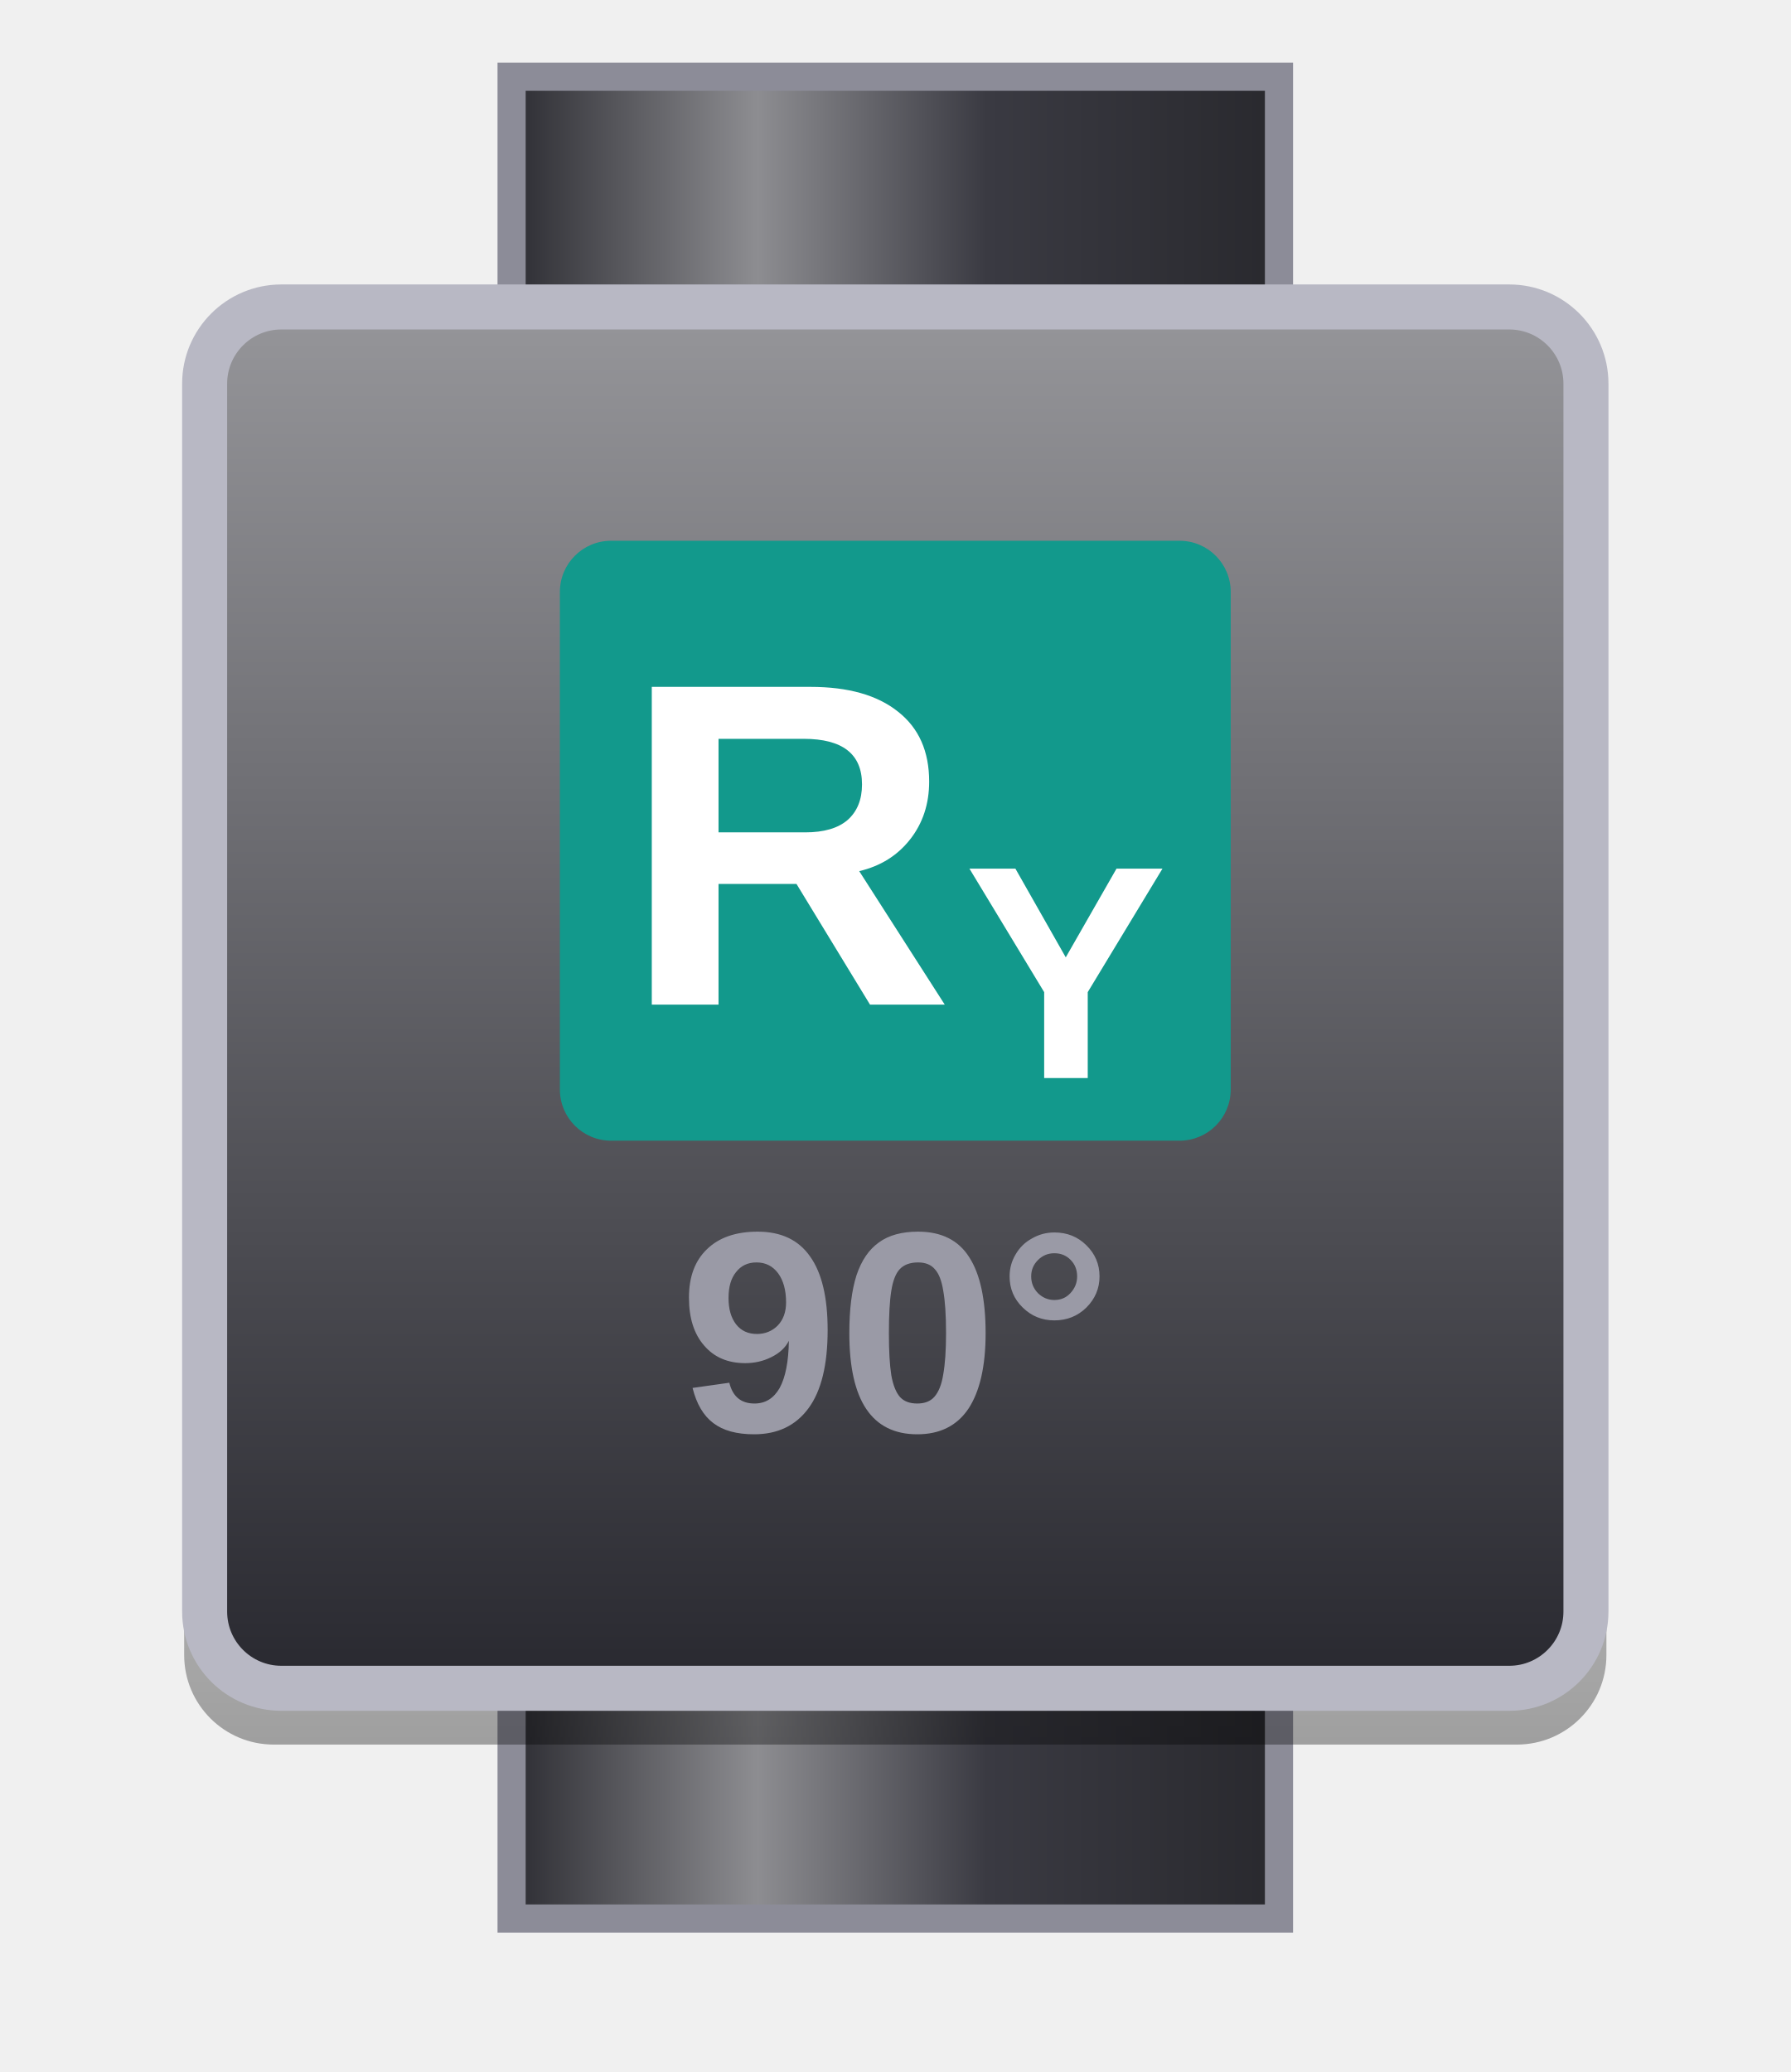
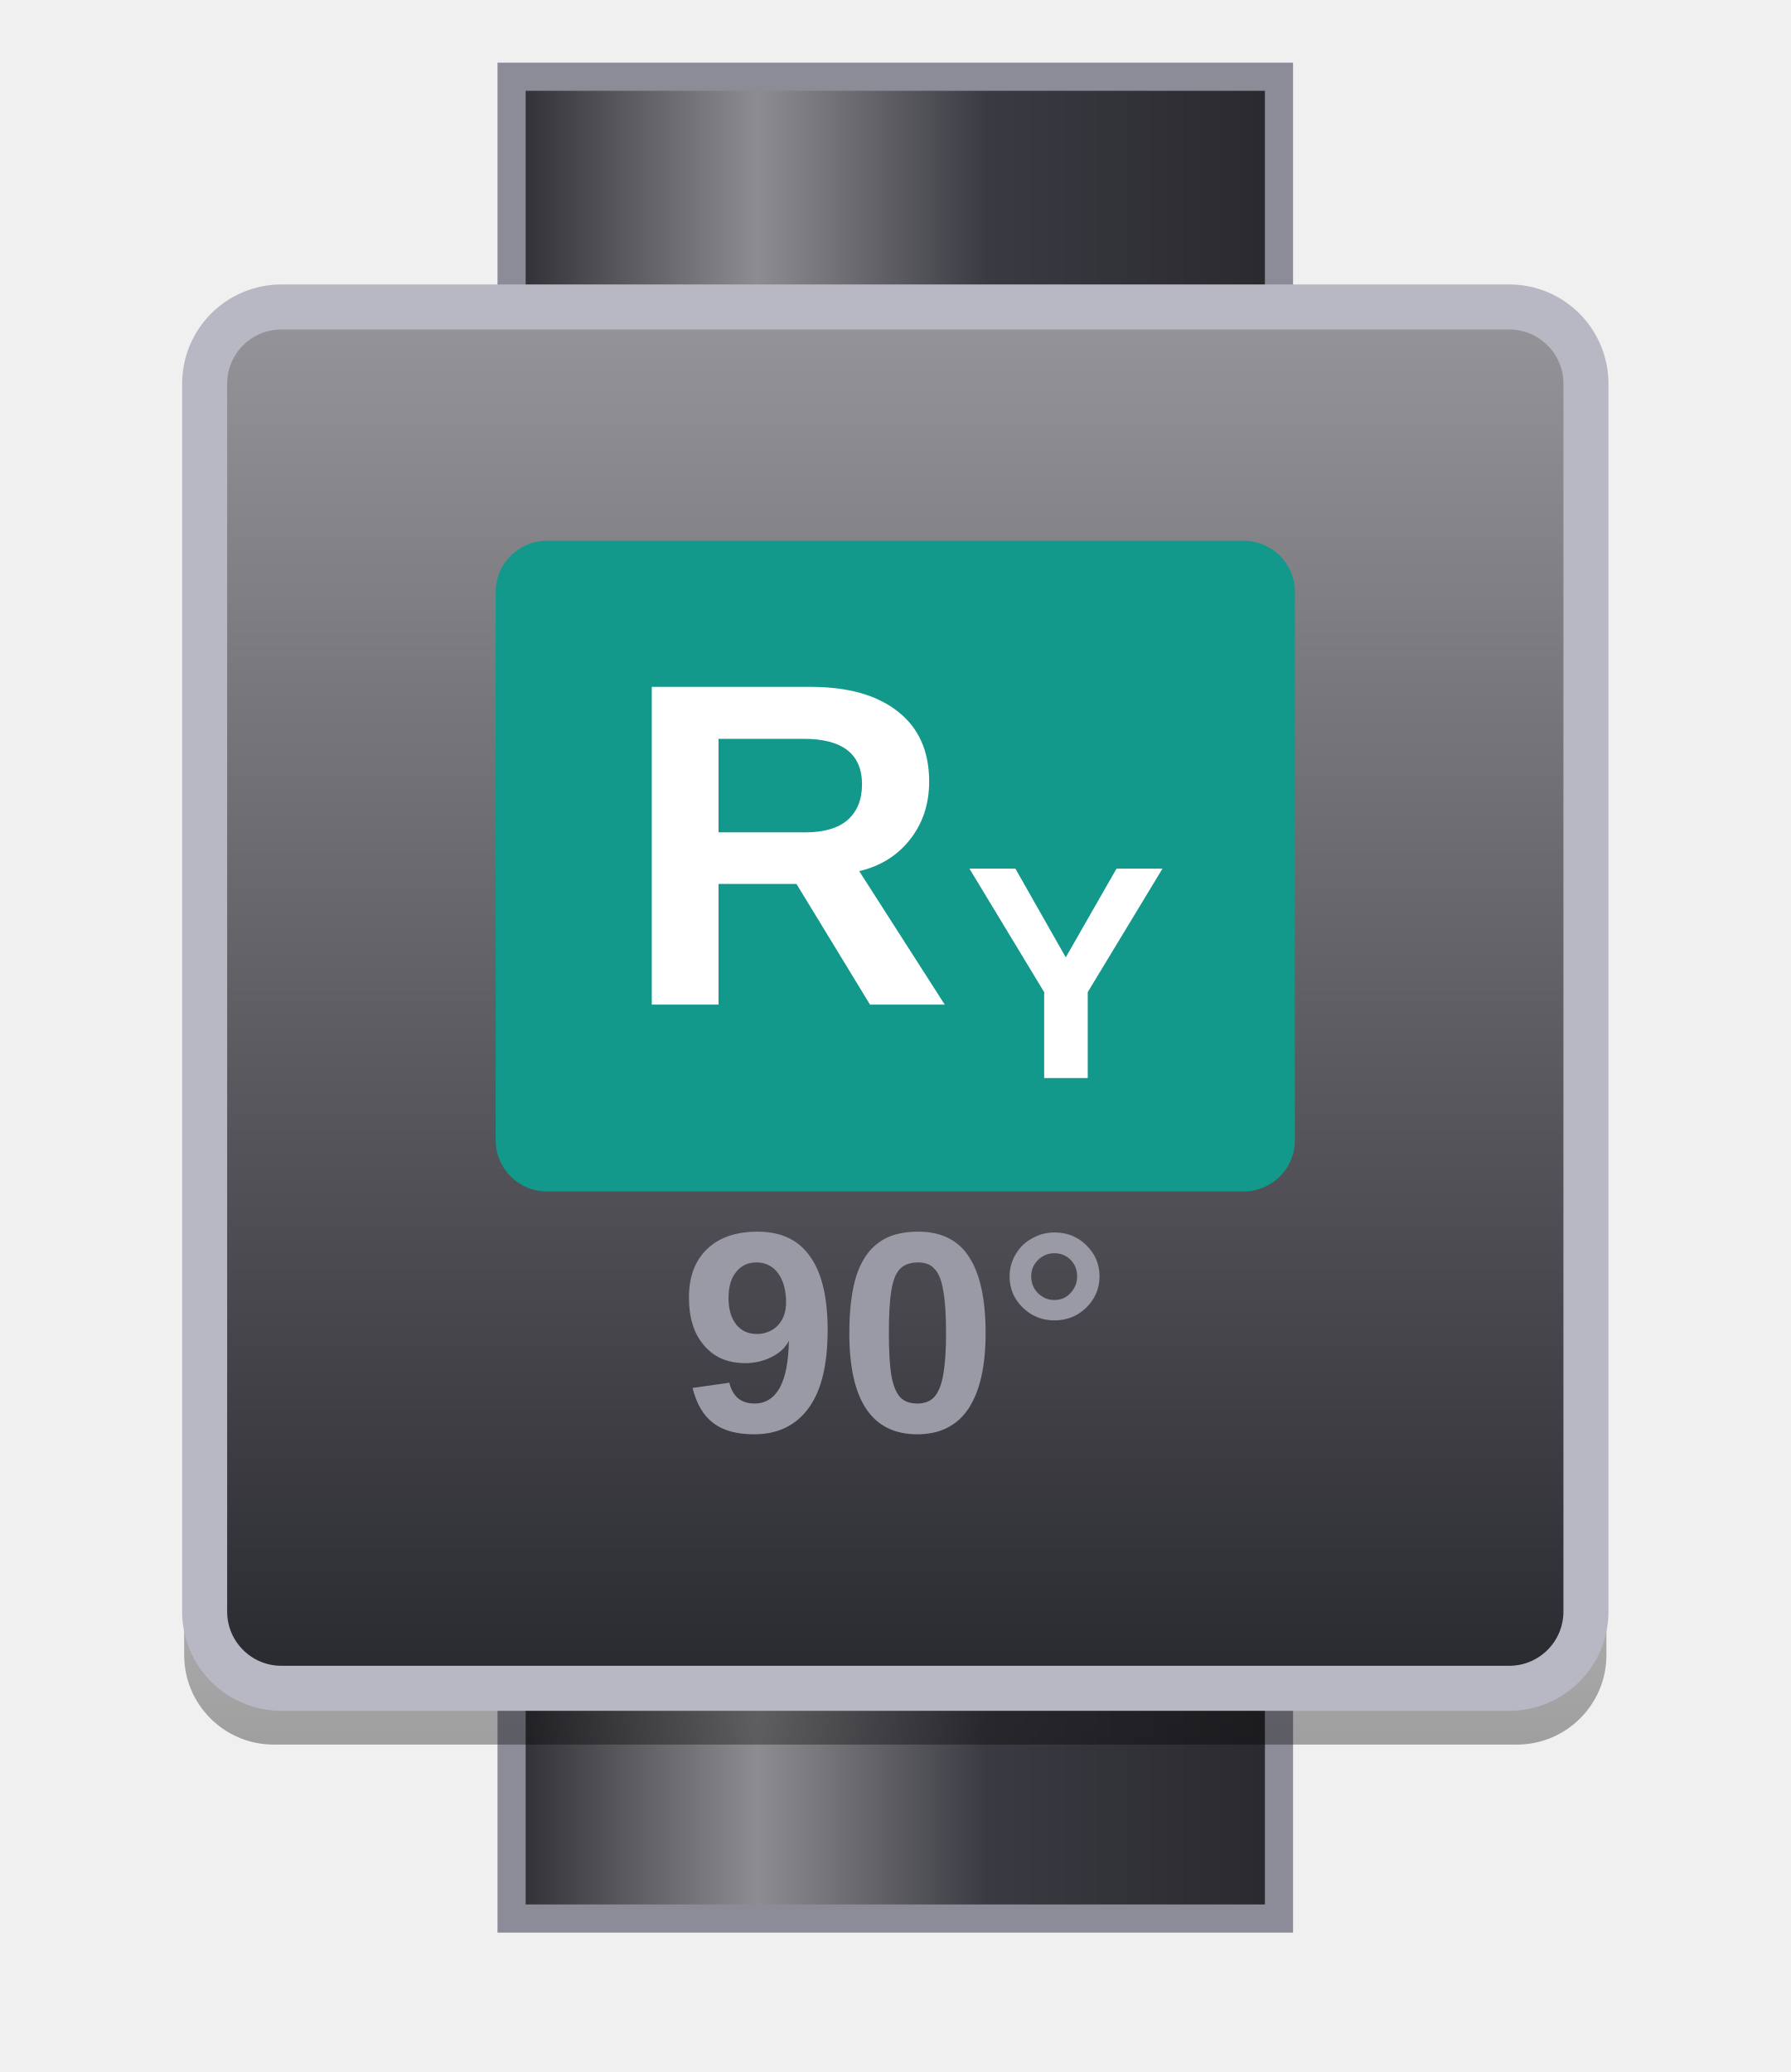
<svg xmlns="http://www.w3.org/2000/svg" viewBox="-35 -3 70 81" width="70" height="81" shape-rendering="geometricPrecision">
  <defs>
    <linearGradient id="ms-pipe" x1="0" y1="0" x2="1" y2="0">
      <stop offset="0%" stop-color="#2d2d33" />
      <stop offset="32%" stop-color="#8d8d91" />
      <stop offset="62%" stop-color="#3a3a42" />
      <stop offset="100%" stop-color="#29292e" />
    </linearGradient>
    <linearGradient id="ms-gate" x1="0" y1="0" x2="0" y2="1">
      <stop offset="0%" stop-color="#96969a" />
      <stop offset="100%" stop-color="#28282f" />
    </linearGradient>
    <linearGradient id="ms-shadow" x1="0" y1="0" x2="0" y2="1">
      <stop offset="0%" stop-color="#000000" stop-opacity="0" />
      <stop offset="55%" stop-color="#000000" stop-opacity="0.119" />
      <stop offset="100%" stop-color="#000000" stop-opacity="0.34" />
    </linearGradient>
    <linearGradient id="ms-qubit-shadow" x1="0" y1="0" x2="0" y2="1">
      <stop offset="0%" stop-color="#000000" stop-opacity="0" />
      <stop offset="55%" stop-color="#000000" stop-opacity="0.105" />
      <stop offset="100%" stop-color="#000000" stop-opacity="0.3" />
    </linearGradient>
    <radialGradient id="ms-qubit-lit" cx="0.34" cy="0.27" r="0.78">
      <stop offset="0%" stop-color="#ffffff" stop-opacity="0.46" />
      <stop offset="45%" stop-color="#ffffff" stop-opacity="0.11" />
      <stop offset="100%" stop-color="#ffffff" stop-opacity="0" />
    </radialGradient>
    <radialGradient id="ms-qubit-dim" cx="0.35" cy="0.28" r="0.85">
      <stop offset="0%" stop-color="#000000" stop-opacity="0" />
      <stop offset="58%" stop-color="#000000" stop-opacity="0.05" />
      <stop offset="100%" stop-color="#000000" stop-opacity="0.21" />
    </radialGradient>
  </defs>
  <g>
    <g data-key="pipe:1:n0">
      <rect x="-15" y="0" width="30" height="9" fill="url(#ms-pipe)" stroke="#8c8c98" stroke-width="1.1" />
    </g>
    <g data-key="pipe:1:single:RY@1-1#0">
      <rect x="-15" y="63" width="30" height="9" fill="url(#ms-pipe)" stroke="#8c8c98" stroke-width="1.1" />
    </g>
    <g data-key="single:RY@1-1#0">
      <rect x="-27.8" y="11.2" width="55.6" height="54" rx="3.5" fill="url(#ms-shadow)" stroke="none" />
      <rect x="-27" y="9" width="54" height="54" rx="3" fill="url(#ms-gate)" stroke="#b8b8c4" stroke-width="1.76" />
-       <rect x="-13.112" y="18.14" width="26.225" height="23.452" rx="2" fill="#12998c" />
+       <rect x="-15.622" y="18.14" width="31.244" height="25.436" rx="2" fill="#12998c" />
      <text x="-4.209" y="36.271" text-anchor="middle" font-family="ui-sans-serif, system-ui, -apple-system, 'Helvetica Neue', Arial, sans-serif" font-size="18.04" font-weight="700" fill="#ffffff">R</text>
      <text x="2.694" y="39.144" text-anchor="start" font-family="ui-sans-serif, system-ui, -apple-system, 'Helvetica Neue', Arial, sans-serif" font-size="11.906" font-weight="700" fill="#ffffff">Y</text>
      <text x="0" y="52.959" text-anchor="middle" font-family="ui-sans-serif, system-ui, -apple-system, 'Helvetica Neue', Arial, sans-serif" font-size="11.185" font-weight="600" fill="#9a9aa6">90°</text>
    </g>
  </g>
</svg>
